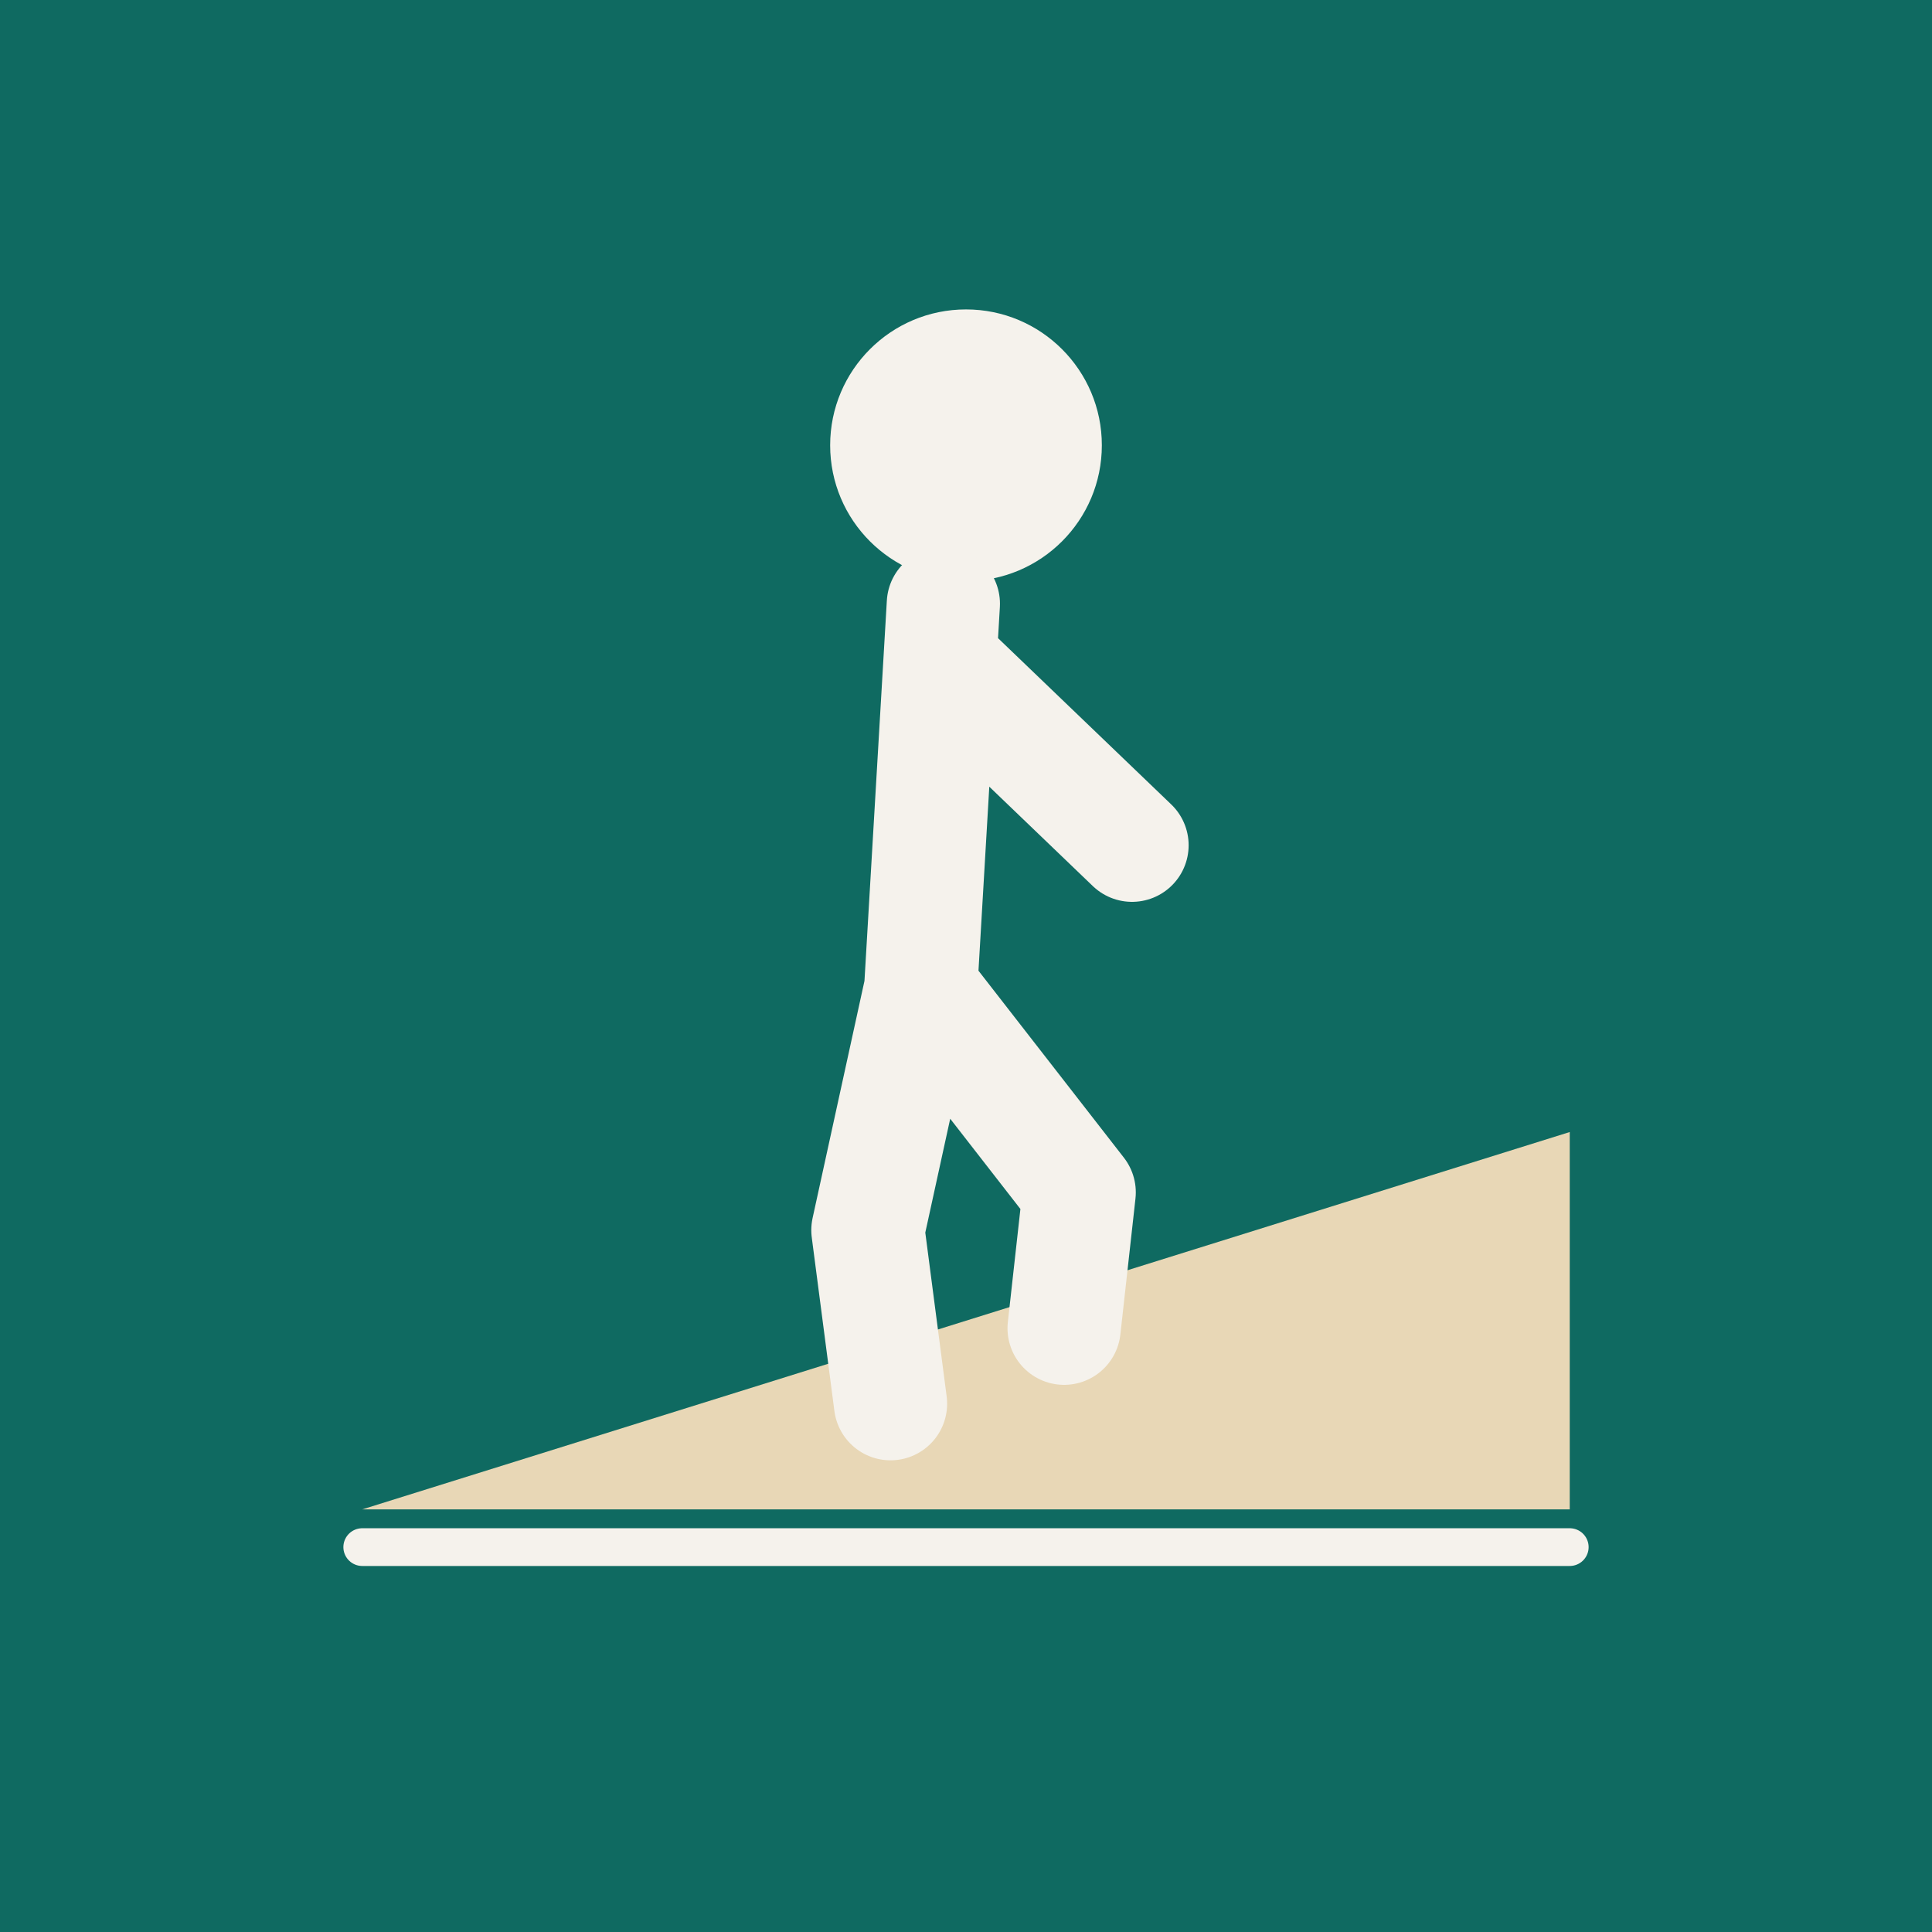
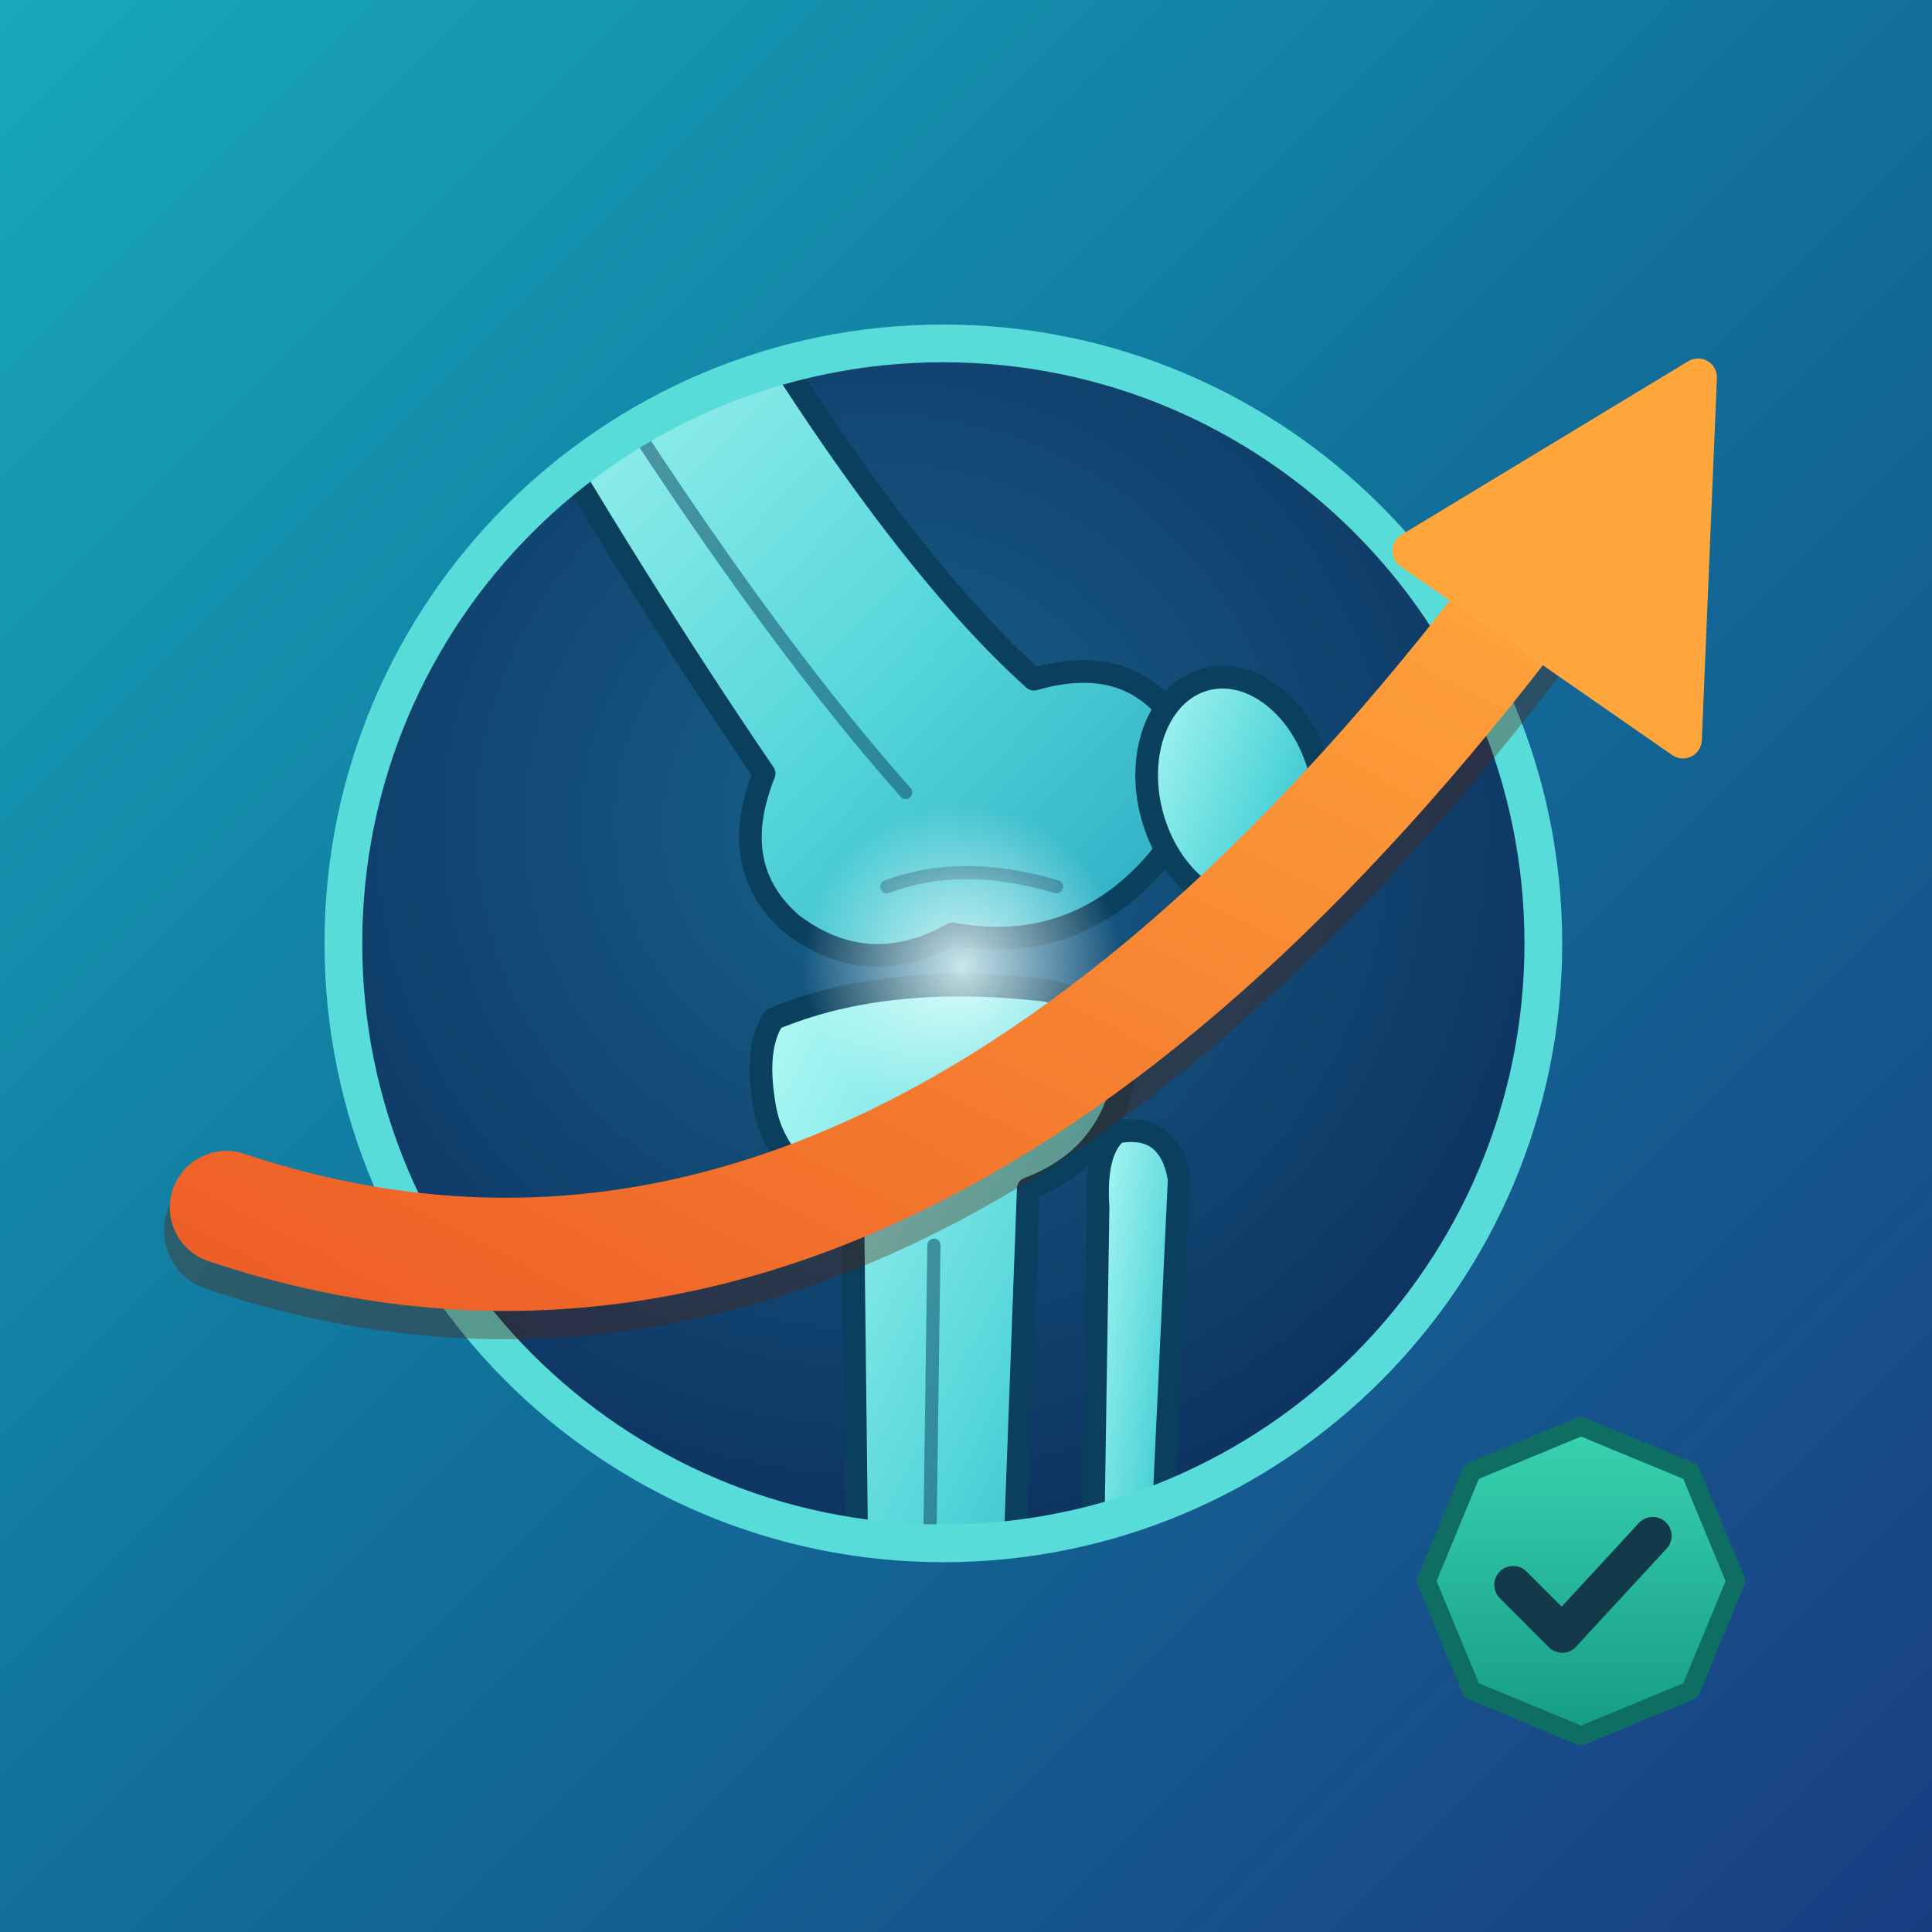
- <svg xmlns="http://www.w3.org/2000/svg" viewBox="0 0 512 512">
-   <rect width="512" height="512" fill="#0F6A61" />
-   <polygon points="96,400 416,400 416,300" fill="#E8D7B6" />
-   <line x1="96" y1="410" x2="416" y2="410" stroke="#F5F2EC" stroke-width="10" stroke-linecap="round" />
-   <circle cx="256" cy="118" r="36" fill="#F5F2EC" />
-   <path d="M250 160 L244 262 M244 262 L286 316 L282 352 M244 262 L230 326 L236 372 M250 176 L300 224" fill="none" stroke="#F5F2EC" stroke-width="30" stroke-linecap="round" stroke-linejoin="round" />
+ <svg xmlns="http://www.w3.org/2000/svg" viewBox="0 0 1024 1024">
+   <defs>
+     <linearGradient id="bg" x1="0" y1="0" x2="1" y2="1">
+       <stop offset="0" stop-color="#17A9BC" />
+       <stop offset="0.5" stop-color="#11709A" />
+       <stop offset="1" stop-color="#1A3C82" />
+     </linearGradient>
+     <radialGradient id="disc" cx="0.45" cy="0.4" r="0.65">
+       <stop offset="0" stop-color="#17628A" />
+       <stop offset="1" stop-color="#0D2F5E" />
+     </radialGradient>
+     <linearGradient id="bone" x1="0" y1="0" x2="1" y2="1">
+       <stop offset="0" stop-color="#B4FBF5" />
+       <stop offset="0.6" stop-color="#55D6DA" />
+       <stop offset="1" stop-color="#2AA9C2" />
+     </linearGradient>
+     <linearGradient id="arrow" x1="0" y1="1" x2="1" y2="0">
+       <stop offset="0" stop-color="#EE5F27" />
+       <stop offset="1" stop-color="#FFA63C" />
+     </linearGradient>
+     <radialGradient id="joint" cx="0.5" cy="0.5" r="0.5">
+       <stop offset="0" stop-color="#E9FFFD" stop-opacity="0.85" />
+       <stop offset="1" stop-color="#E9FFFD" stop-opacity="0" />
+     </radialGradient>
+     <clipPath id="inside">
+       <circle cx="500" cy="500" r="318" />
+     </clipPath>
+     <linearGradient id="badge" x1="0" y1="0" x2="0" y2="1">
+       <stop offset="0" stop-color="#38D3B0" />
+       <stop offset="1" stop-color="#169B85" />
+     </linearGradient>
+   </defs>
+   <rect width="1024" height="1024" fill="url(#bg)" />
+   <circle cx="500" cy="500" r="318" fill="url(#disc)" />
+   <g clip-path="url(#inside)" stroke="#0A3F5E" stroke-width="12" stroke-linejoin="round" stroke-linecap="round">
+     <path d="M250 160 L370 120 Q470 290 548 360 Q600 345 625 385 Q645 430 600 470 Q560 505 505 495 Q460 520 420 490 Q385 460 405 410 Q330 300 250 160 Z" fill="url(#bone)" />
+     <ellipse cx="655" cy="420" rx="46" ry="62" transform="rotate(-15 655 420)" fill="url(#bone)" />
+     <path d="M410 540 Q470 515 555 525 Q600 535 595 575 Q585 615 545 630 L535 900 L455 900 L452 640 Q410 620 405 585 Q400 555 410 540 Z" fill="url(#bone)" />
+     <path d="M592 600 Q620 595 625 625 L612 900 L578 900 L582 640 Q580 610 592 600 Z" fill="url(#bone)" />
+   </g>
+   <g clip-path="url(#inside)" stroke="#0A3F5E" stroke-width="7" stroke-linecap="round" fill="none" opacity="0.5">
+     <path d="M300 170 Q400 330 480 420" />
+     <path d="M495 660 L492 880" />
+     <path d="M470 470 Q510 455 560 470" />
+   </g>
+   <circle cx="510" cy="512" r="85" fill="url(#joint)" />
+   <circle cx="500" cy="500" r="318" fill="none" stroke="#58DCDA" stroke-width="20" />
+   <path d="M120 640 Q480 760 820 300" fill="none" stroke="#5A2208" stroke-opacity="0.35" stroke-width="66" stroke-linecap="round" transform="translate(0 12)" />
+   <path d="M120 640 Q480 760 820 300" fill="none" stroke="url(#arrow)" stroke-width="60" stroke-linecap="round" />
+   <polygon points="900,200 892,392 748,292" fill="#FFA63C" stroke="#FFA63C" stroke-width="20" stroke-linejoin="round" />
+   <g transform="translate(838 838)">
+     <polygon points="0,-82 58,-58 82,0 58,58 0,82 -58,58 -82,0 -58,-58" fill="url(#badge)" stroke="#0E6E62" stroke-width="10" stroke-linejoin="round" />
+     <polyline points="-36,2 -10,28 38,-24" fill="none" stroke="#123A4A" stroke-width="20" stroke-linecap="round" stroke-linejoin="round" />
+   </g>
</svg>
